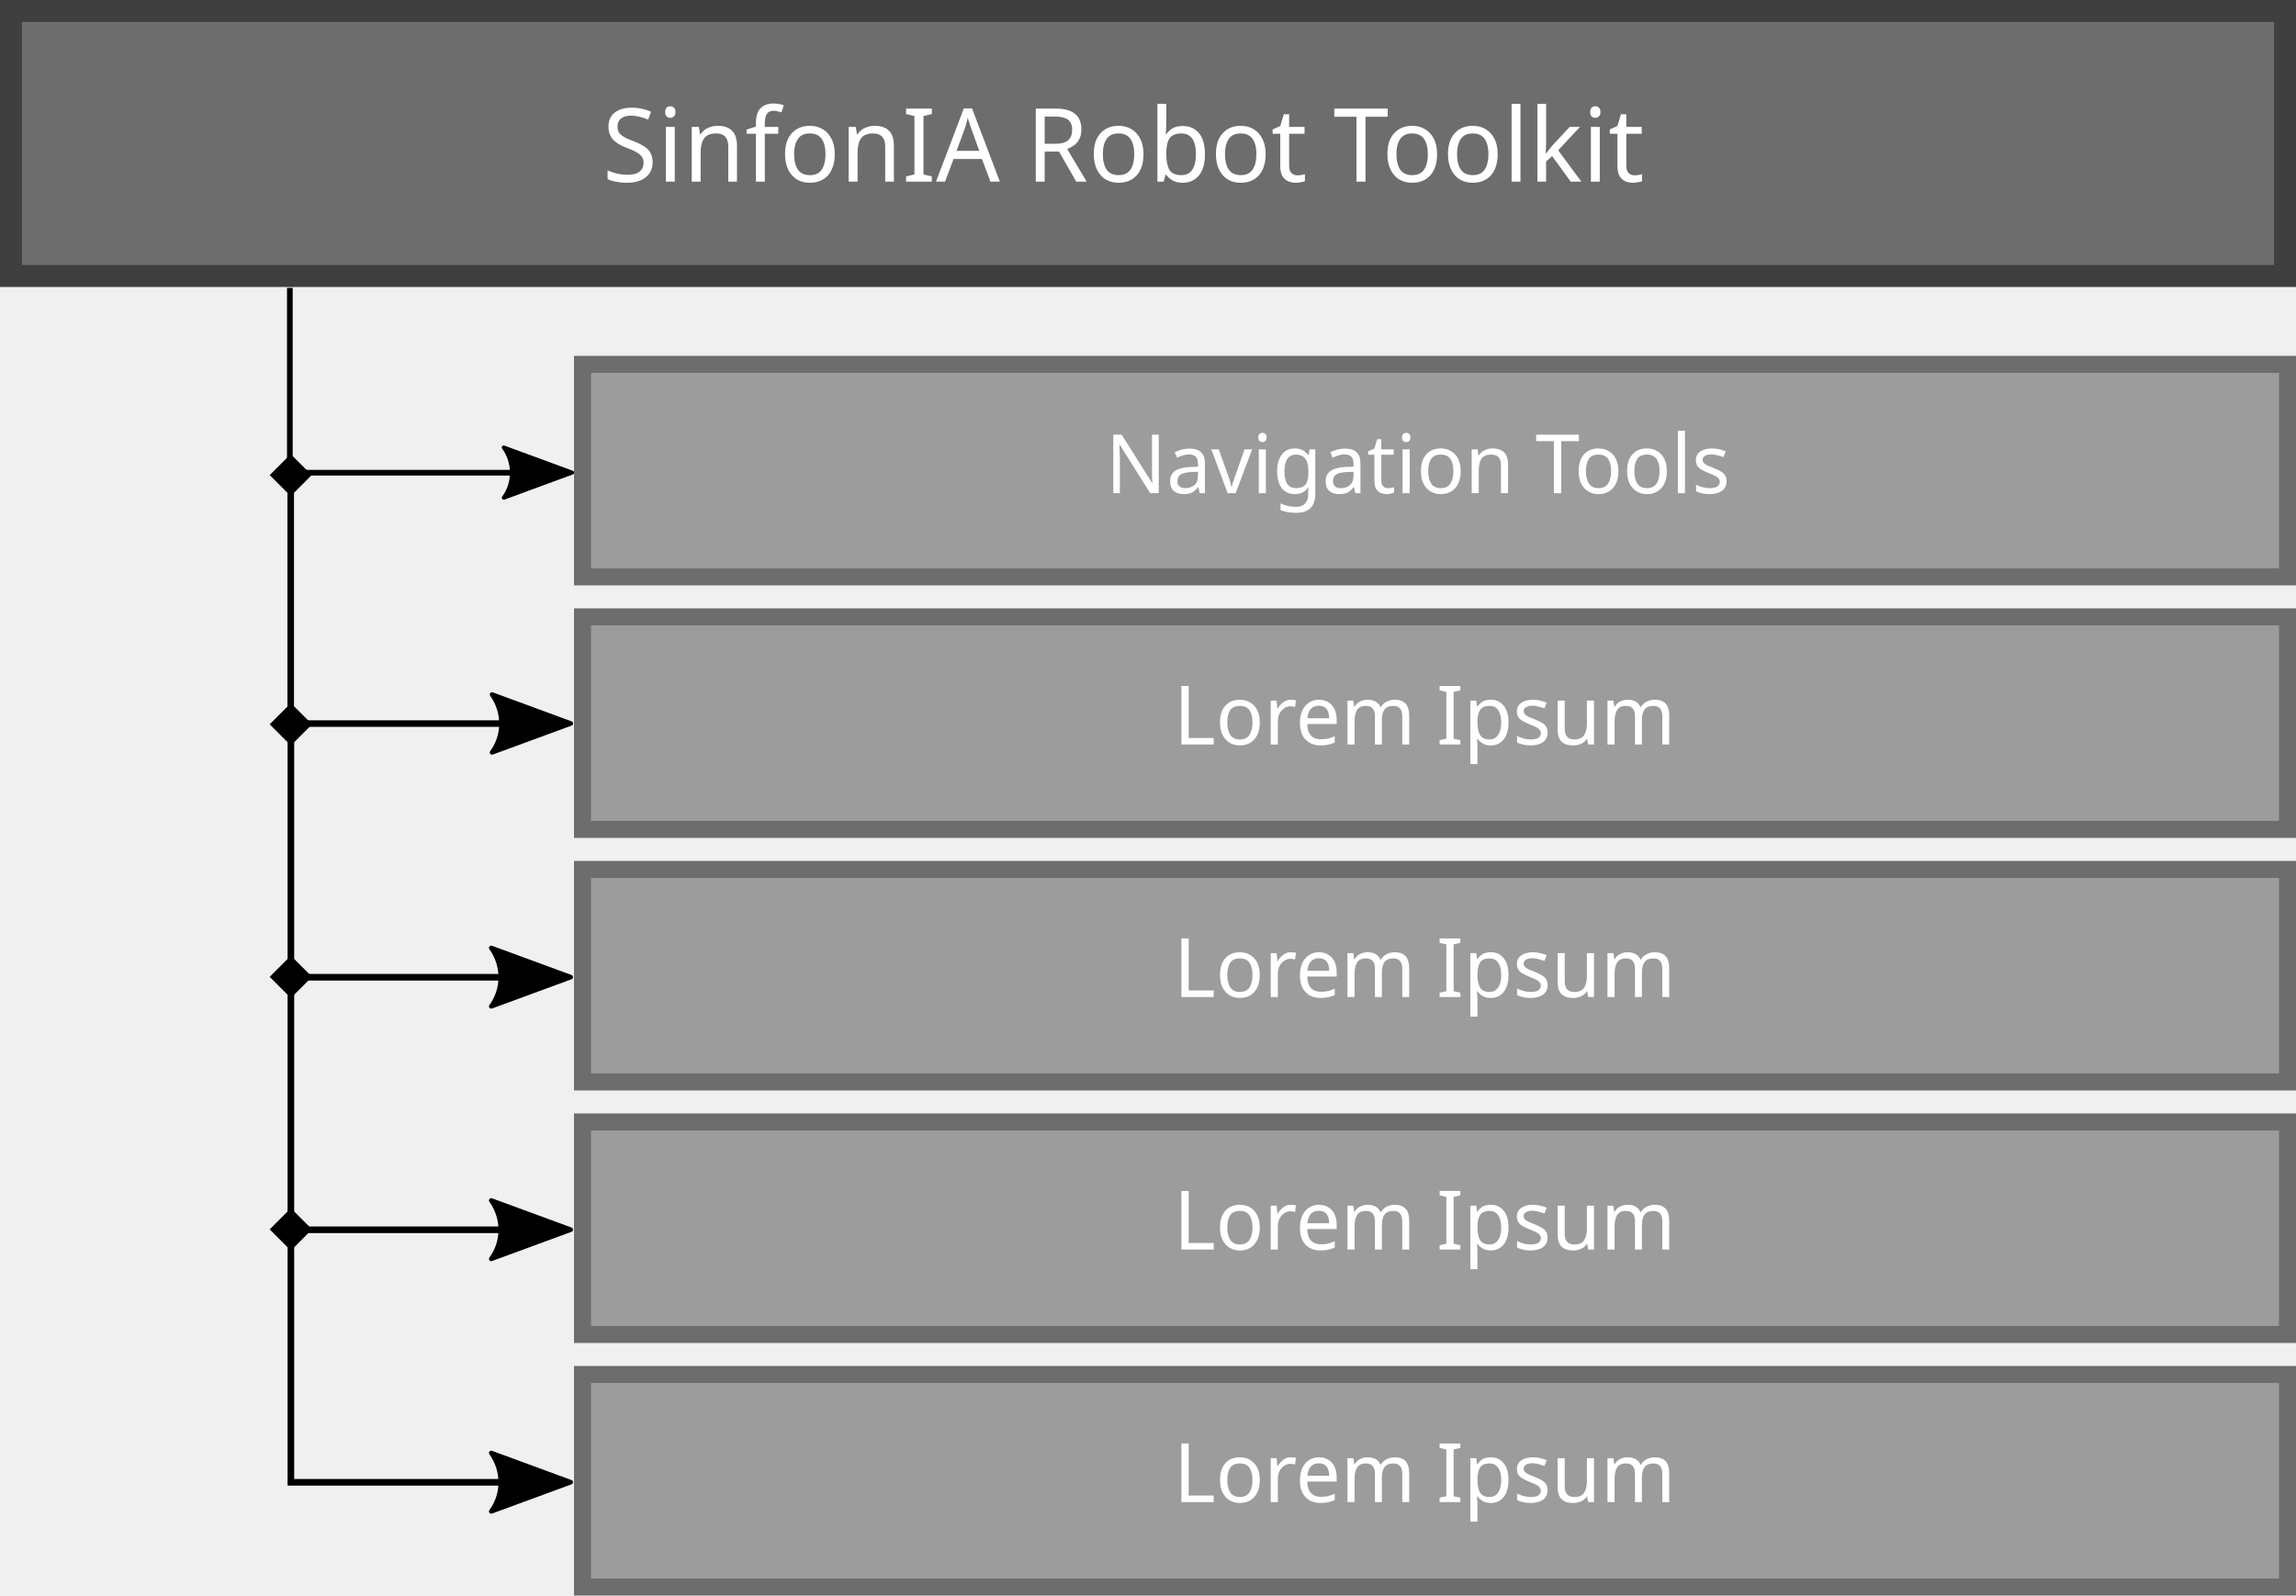
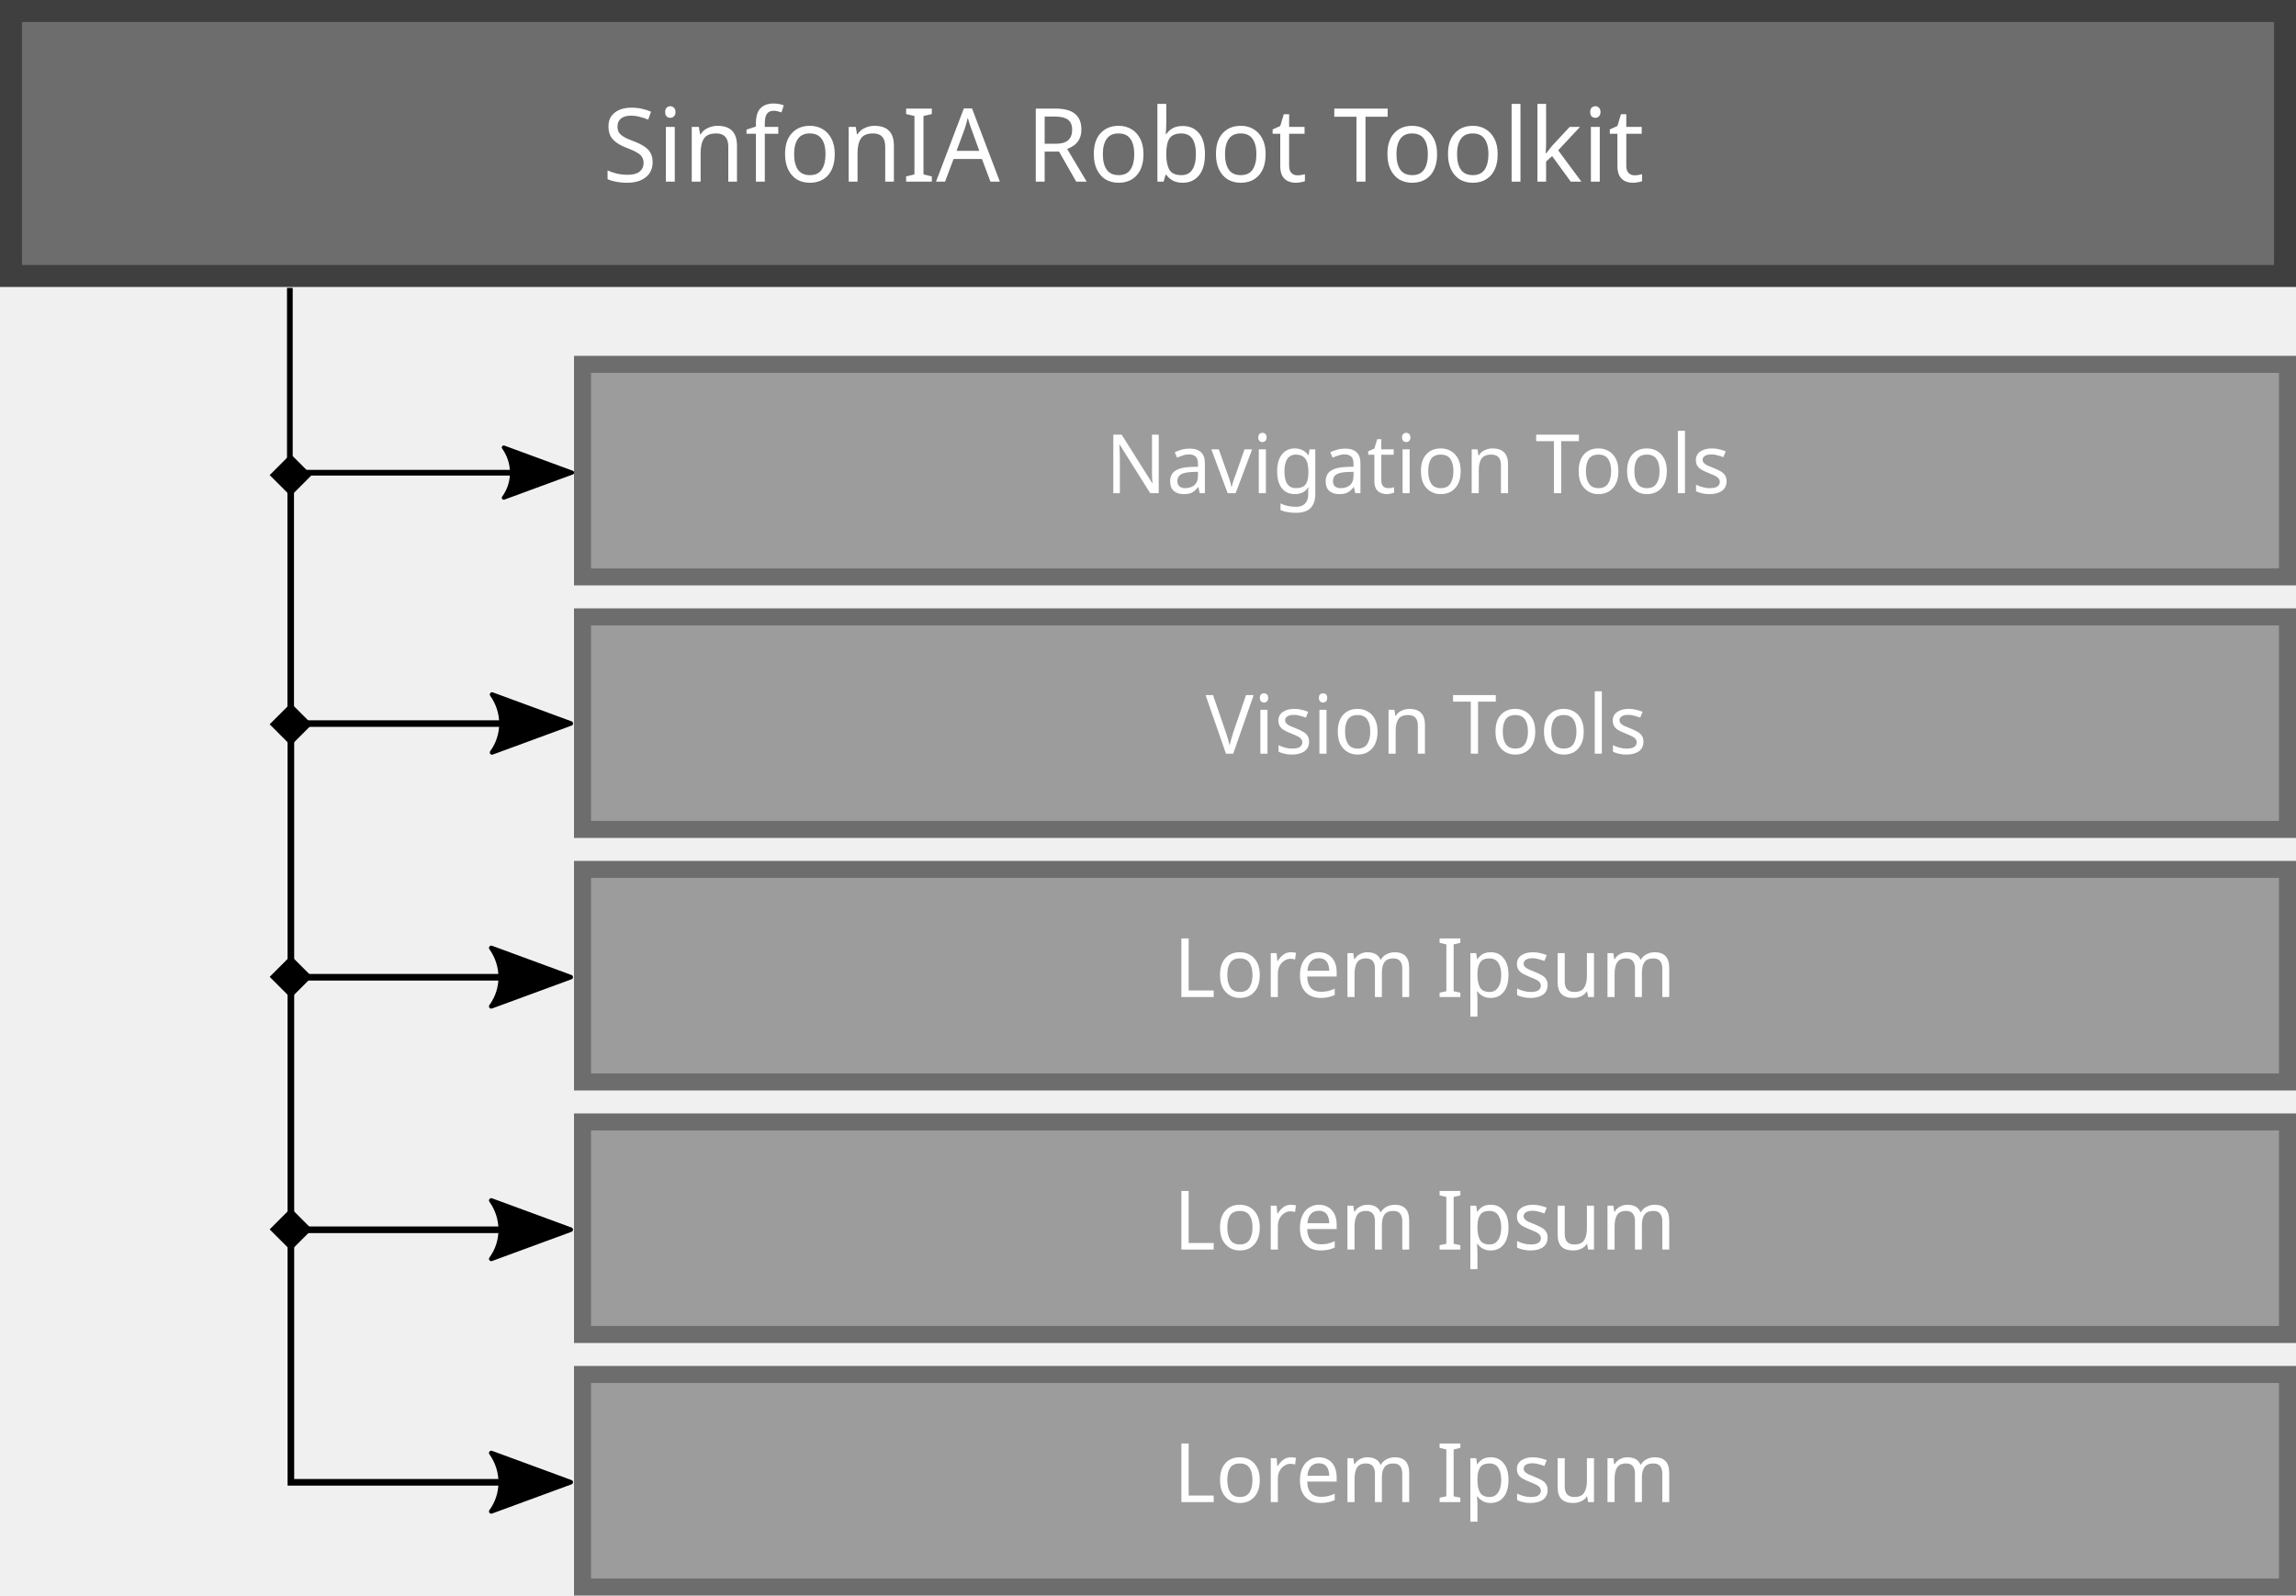
<svg xmlns="http://www.w3.org/2000/svg" xmlns:ns1="http://www.openswatchbook.org/uri/2009/osb" width="200mm" height="139mm" viewBox="0 0 200 139" version="1.1" id="svg8">
  <defs id="defs2">
    <marker orient="auto" refY="0" refX="0" id="marker5840" style="overflow:visible">
      <path id="path5838" d="M 0,-7.071 -7.071,0 0,7.071 7.071,0 Z" style="fill:#000000;fill-opacity:1;fill-rule:evenodd;stroke:#000000;stroke-width:1pt;stroke-opacity:1" transform="scale(0.4)" />
    </marker>
    <marker orient="auto" refY="0" refX="0" id="marker5832" style="overflow:visible">
      <path id="path5830" style="fill:#000000;fill-opacity:1;fill-rule:evenodd;stroke:#000000;stroke-width:0.625;stroke-linejoin:round;stroke-opacity:1" d="M 8.719,4.034 -2.207,0.016 8.719,-4.002 c -1.745,2.372 -1.735,5.617 -6e-7,8.035 z" transform="matrix(1.1,0,0,1.1,1.1,0)" />
    </marker>
    <marker style="overflow:visible" id="marker5804" refX="0" refY="0" orient="auto">
      <path transform="scale(0.4)" style="fill:#000000;fill-opacity:1;fill-rule:evenodd;stroke:#000000;stroke-width:1pt;stroke-opacity:1" d="M 0,-7.071 -7.071,0 0,7.071 7.071,0 Z" id="path5802" />
    </marker>
    <marker style="overflow:visible" id="marker5796" refX="0" refY="0" orient="auto">
      <path transform="matrix(1.1,0,0,1.1,1.1,0)" d="M 8.719,4.034 -2.207,0.016 8.719,-4.002 c -1.745,2.372 -1.735,5.617 -6e-7,8.035 z" style="fill:#000000;fill-opacity:1;fill-rule:evenodd;stroke:#000000;stroke-width:0.625;stroke-linejoin:round;stroke-opacity:1" id="path5794" />
    </marker>
    <marker orient="auto" refY="0" refX="0" id="marker5770" style="overflow:visible">
      <path id="path5768" d="M 0,-7.071 -7.071,0 0,7.071 7.071,0 Z" style="fill:#000000;fill-opacity:1;fill-rule:evenodd;stroke:#000000;stroke-width:1pt;stroke-opacity:1" transform="scale(0.4)" />
    </marker>
    <marker orient="auto" refY="0" refX="0" id="marker5762" style="overflow:visible">
      <path id="path5760" style="fill:#000000;fill-opacity:1;fill-rule:evenodd;stroke:#000000;stroke-width:0.625;stroke-linejoin:round;stroke-opacity:1" d="M 8.719,4.034 -2.207,0.016 8.719,-4.002 c -1.745,2.372 -1.735,5.617 -6e-7,8.035 z" transform="matrix(1.1,0,0,1.1,1.1,0)" />
    </marker>
    <marker style="overflow:visible" id="marker5622" refX="0" refY="0" orient="auto">
      <path transform="scale(0.4)" style="fill:#000000;fill-opacity:1;fill-rule:evenodd;stroke:#000000;stroke-width:1pt;stroke-opacity:1" d="M 0,-7.071 -7.071,0 0,7.071 7.071,0 Z" id="path5620" />
    </marker>
    <marker style="overflow:visible" id="marker5618" refX="0" refY="0" orient="auto">
      <path transform="matrix(1.1,0,0,1.1,1.1,0)" d="M 8.719,4.034 -2.207,0.016 8.719,-4.002 c -1.745,2.372 -1.735,5.617 -6e-7,8.035 z" style="fill:#000000;fill-opacity:1;fill-rule:evenodd;stroke:#000000;stroke-width:0.625;stroke-linejoin:round;stroke-opacity:1" id="path5616" />
    </marker>
    <marker orient="auto" refY="0" refX="0" id="DiamondM" style="overflow:visible">
      <path id="path4666" d="M 0,-7.071 -7.071,0 0,7.071 7.071,0 Z" style="fill:#000000;fill-opacity:1;fill-rule:evenodd;stroke:#000000;stroke-width:1pt;stroke-opacity:1" transform="scale(0.4)" />
    </marker>
    <marker orient="auto" refY="0" refX="0" id="SquareM" style="overflow:visible">
      <path id="path4657" d="M -5,-5 V 5 H 5 V -5 Z" style="fill:#000000;fill-opacity:1;fill-rule:evenodd;stroke:#000000;stroke-width:1pt;stroke-opacity:1" transform="scale(0.4)" />
    </marker>
    <marker orient="auto" refY="0" refX="0" id="SquareL" style="overflow:visible">
      <path id="path4654" d="M -5,-5 V 5 H 5 V -5 Z" style="fill:#000000;fill-opacity:1;fill-rule:evenodd;stroke:#000000;stroke-width:1pt;stroke-opacity:1" transform="scale(0.8)" />
    </marker>
    <marker orient="auto" refY="0" refX="0" id="marker5566" style="overflow:visible">
      <path id="path5564" style="fill:#000000;fill-opacity:1;fill-rule:evenodd;stroke:#000000;stroke-width:0.625;stroke-linejoin:round;stroke-opacity:1" d="M 8.719,4.034 -2.207,0.016 8.719,-4.002 c -1.745,2.372 -1.735,5.617 -6e-7,8.035 z" transform="matrix(1.1,0,0,1.1,1.1,0)" />
    </marker>
    <marker style="overflow:visible" id="marker5246" refX="0" refY="0" orient="auto">
      <path transform="matrix(1.1,0,0,1.1,1.1,0)" d="M 8.719,4.034 -2.207,0.016 8.719,-4.002 c -1.745,2.372 -1.735,5.617 -6e-7,8.035 z" style="fill:#000000;fill-opacity:1;fill-rule:evenodd;stroke:#000000;stroke-width:0.625;stroke-linejoin:round;stroke-opacity:1" id="path5244" />
    </marker>
    <marker orient="auto" refY="0" refX="0" id="Arrow2Lstart" style="overflow:visible">
      <path id="path4602" style="fill:#000000;fill-opacity:1;fill-rule:evenodd;stroke:#000000;stroke-width:0.625;stroke-linejoin:round;stroke-opacity:1" d="M 8.719,4.034 -2.207,0.016 8.719,-4.002 c -1.745,2.372 -1.735,5.617 -6e-7,8.035 z" transform="matrix(1.1,0,0,1.1,1.1,0)" />
    </marker>
    <marker orient="auto" refY="0" refX="0" id="Arrow1Lstart" style="overflow:visible">
      <path id="path4584" d="M 0,0 5,-5 -12.5,0 5,5 Z" style="fill:#000000;fill-opacity:1;fill-rule:evenodd;stroke:#000000;stroke-width:1pt;stroke-opacity:1" transform="matrix(0.8,0,0,0.8,10,0)" />
    </marker>
    <marker orient="auto" refY="0" refX="0" id="Arrow1Lend" style="overflow:visible">
      <path id="path4587" d="M 0,0 5,-5 -12.5,0 5,5 Z" style="fill:#000000;fill-opacity:1;fill-rule:evenodd;stroke:#000000;stroke-width:1pt;stroke-opacity:1" transform="matrix(-0.8,0,0,-0.8,-10,0)" />
    </marker>
    <linearGradient id="linearGradient4522" ns1:paint="solid">
      <stop style="stop-color:#000000;stop-opacity:1;" offset="0" id="stop4520" />
    </linearGradient>
  </defs>
  <g id="layer1" transform="translate(-5,-4.537492)">
    <path style="opacity:0.93;fill:#646464;fill-opacity:1;stroke:#323232;stroke-width:1.913;stroke-miterlimit:4;stroke-dasharray:none;stroke-opacity:1" d="M 5.956,17.037 V 5.494 H 105 204.044 V 17.037 28.581 H 105 5.956 Z" id="path3701" />
    <text xml:space="preserve" style="font-style:normal;font-variant:normal;font-weight:normal;font-stretch:normal;font-size:8.819px;line-height:1.25;font-family:sans-serif;-inkscape-font-specification:'sans-serif, Normal';font-variant-ligatures:normal;font-variant-caps:normal;font-variant-numeric:normal;font-feature-settings:normal;text-align:start;letter-spacing:0px;word-spacing:0px;writing-mode:lr-tb;text-anchor:start;fill:#ffffff;fill-opacity:1;stroke:none;stroke-width:0.213" x="58.112" y="20.139" id="text3705" transform="scale(0.9890342,1.011087)">
      <tspan id="tspan3703" x="58.112" y="20.139" style="font-style:normal;font-variant:normal;font-weight:normal;font-stretch:normal;font-size:8.819px;font-family:sans-serif;-inkscape-font-specification:'sans-serif, Normal';font-variant-ligatures:normal;font-variant-caps:normal;font-variant-numeric:normal;font-feature-settings:normal;text-align:start;writing-mode:lr-tb;text-anchor:start;fill:#ffffff;stroke-width:0.213">SinfonIA Robot Toolkit</tspan>
    </text>
    <path id="path873" d="M 55.742,45.537 V 36.279 H 130 204.258 v 9.258 9.258 H 130 55.742 Z" style="opacity:0.93;fill:#969696;fill-opacity:1;stroke:#646464;stroke-width:1.483;stroke-miterlimit:4;stroke-dasharray:none;stroke-opacity:1" />
    <text transform="scale(0.9890342,1.011087)" id="text877" y="46.985" x="102.42" style="font-style:normal;font-variant:normal;font-weight:normal;font-stretch:normal;font-size:7.056px;line-height:1.25;font-family:sans-serif;-inkscape-font-specification:'sans-serif, Normal';font-variant-ligatures:normal;font-variant-caps:normal;font-variant-numeric:normal;font-feature-settings:normal;text-align:start;letter-spacing:0px;word-spacing:0px;writing-mode:lr-tb;text-anchor:start;fill:#ffffff;fill-opacity:1;stroke:none;stroke-width:0.213" xml:space="preserve">
      <tspan id="tspan879" x="102.42" y="46.985">Navigation Tools</tspan>
    </text>
    <path style="fill:none;stroke:#000000;stroke-width:0.496;stroke-linecap:butt;stroke-linejoin:miter;stroke-miterlimit:4;stroke-dasharray:none;stroke-opacity:1;marker-start:url(#Arrow2Lstart)" d="M 54.183,45.719 H 30.248 V 29.619" id="path4582" />
    <path style="opacity:0.93;fill:#969696;fill-opacity:1;stroke:#646464;stroke-width:1.483;stroke-miterlimit:4;stroke-dasharray:none;stroke-opacity:1" d="M 55.742,67.537 V 58.279 H 130 204.258 v 9.258 9.258 H 130 55.742 Z" id="path5236" />
-     <text xml:space="preserve" style="font-style:normal;font-variant:normal;font-weight:normal;font-stretch:normal;font-size:7.056px;line-height:1.25;font-family:sans-serif;-inkscape-font-specification:'sans-serif, Normal';font-variant-ligatures:normal;font-variant-caps:normal;font-variant-numeric:normal;font-feature-settings:normal;text-align:start;letter-spacing:0px;word-spacing:0px;writing-mode:lr-tb;text-anchor:start;fill:#ffffff;fill-opacity:1;stroke:none;stroke-width:0.213" x="108.418" y="68.635" id="text5240" transform="scale(0.9890342,1.011087)">
-       <tspan id="tspan5734" x="108.418" y="68.635">Lorem Ipsum</tspan>
+     <text xml:space="preserve" style="font-style:normal;font-variant:normal;font-weight:normal;font-stretch:normal;font-size:7.056px;line-height:1.25;font-family:sans-serif;-inkscape-font-specification:'sans-serif, Normal';font-variant-ligatures:normal;font-variant-caps:normal;font-variant-numeric:normal;font-feature-settings:normal;text-align:start;letter-spacing:0px;word-spacing:0px;writing-mode:lr-tb;text-anchor:start;fill:#ffffff;fill-opacity:1;stroke:none;stroke-width:0.213" x="111.234" y="69.427" id="text5240" transform="scale(0.9890342,1.011087)">
+       <tspan id="tspan5734" x="111.234" y="69.427">Vision Tools</tspan>
    </text>
    <path id="path5242" d="M 53.965,67.574 H 30.323 V 45.927" style="fill:none;stroke:#000000;stroke-width:0.571;stroke-linecap:butt;stroke-linejoin:miter;stroke-miterlimit:4;stroke-dasharray:none;stroke-opacity:1;marker-start:url(#marker5566);marker-end:url(#DiamondM)" />
    <path id="path5604" d="M 55.742,89.537 V 80.279 H 130 204.258 v 9.258 9.258 H 130 55.742 Z" style="opacity:0.93;fill:#969696;fill-opacity:1;stroke:#646464;stroke-width:1.483;stroke-miterlimit:4;stroke-dasharray:none;stroke-opacity:1" />
    <path style="fill:none;stroke:#000000;stroke-width:0.576;stroke-linecap:butt;stroke-linejoin:miter;stroke-miterlimit:4;stroke-dasharray:none;stroke-opacity:1;marker-start:url(#marker5618);marker-end:url(#marker5622)" d="M 53.95,89.673 H 30.338 V 67.638" id="path5610" />
    <path style="opacity:0.93;fill:#969696;fill-opacity:1;stroke:#646464;stroke-width:1.483;stroke-miterlimit:4;stroke-dasharray:none;stroke-opacity:1" d="m 55.742,111.537 v -9.258 H 130 204.258 v 9.258 9.258 H 130 55.742 Z" id="path5746" />
    <path id="path5752" d="M 53.95,111.673 H 30.338 V 89.638" style="fill:none;stroke:#000000;stroke-width:0.576;stroke-linecap:butt;stroke-linejoin:miter;stroke-miterlimit:4;stroke-dasharray:none;stroke-opacity:1;marker-start:url(#marker5762);marker-end:url(#marker5770)" />
    <path id="path5780" d="m 55.742,133.537 v -9.258 H 130 204.258 v 9.258 9.258 H 130 55.742 Z" style="opacity:0.93;fill:#969696;fill-opacity:1;stroke:#646464;stroke-width:1.483;stroke-miterlimit:4;stroke-dasharray:none;stroke-opacity:1" />
    <path style="fill:none;stroke:#000000;stroke-width:0.576;stroke-linecap:butt;stroke-linejoin:miter;stroke-miterlimit:4;stroke-dasharray:none;stroke-opacity:1;marker-start:url(#marker5796);marker-end:url(#marker5804)" d="M 53.95,133.673 H 30.338 v -22.035" id="path5786" />
    <text transform="scale(0.9890342,1.011087)" id="text970" y="90.394" x="108.418" style="font-style:normal;font-variant:normal;font-weight:normal;font-stretch:normal;font-size:7.056px;line-height:1.25;font-family:sans-serif;-inkscape-font-specification:'sans-serif, Normal';font-variant-ligatures:normal;font-variant-caps:normal;font-variant-numeric:normal;font-feature-settings:normal;text-align:start;letter-spacing:0px;word-spacing:0px;writing-mode:lr-tb;text-anchor:start;fill:#ffffff;fill-opacity:1;stroke:none;stroke-width:0.213" xml:space="preserve">
      <tspan y="90.394" x="108.418" id="tspan968">Lorem Ipsum</tspan>
    </text>
    <text xml:space="preserve" style="font-style:normal;font-variant:normal;font-weight:normal;font-stretch:normal;font-size:7.056px;line-height:1.25;font-family:sans-serif;-inkscape-font-specification:'sans-serif, Normal';font-variant-ligatures:normal;font-variant-caps:normal;font-variant-numeric:normal;font-feature-settings:normal;text-align:start;letter-spacing:0px;word-spacing:0px;writing-mode:lr-tb;text-anchor:start;fill:#ffffff;fill-opacity:1;stroke:none;stroke-width:0.213" x="108.418" y="112.152" id="text974" transform="scale(0.9890342,1.011087)">
      <tspan id="tspan972" x="108.418" y="112.152">Lorem Ipsum</tspan>
    </text>
    <text transform="scale(0.9890342,1.011087)" id="text978" y="133.911" x="108.418" style="font-style:normal;font-variant:normal;font-weight:normal;font-stretch:normal;font-size:7.056px;line-height:1.25;font-family:sans-serif;-inkscape-font-specification:'sans-serif, Normal';font-variant-ligatures:normal;font-variant-caps:normal;font-variant-numeric:normal;font-feature-settings:normal;text-align:start;letter-spacing:0px;word-spacing:0px;writing-mode:lr-tb;text-anchor:start;fill:#ffffff;fill-opacity:1;stroke:none;stroke-width:0.213" xml:space="preserve">
      <tspan y="133.911" x="108.418" id="tspan976">Lorem Ipsum</tspan>
    </text>
  </g>
</svg>
